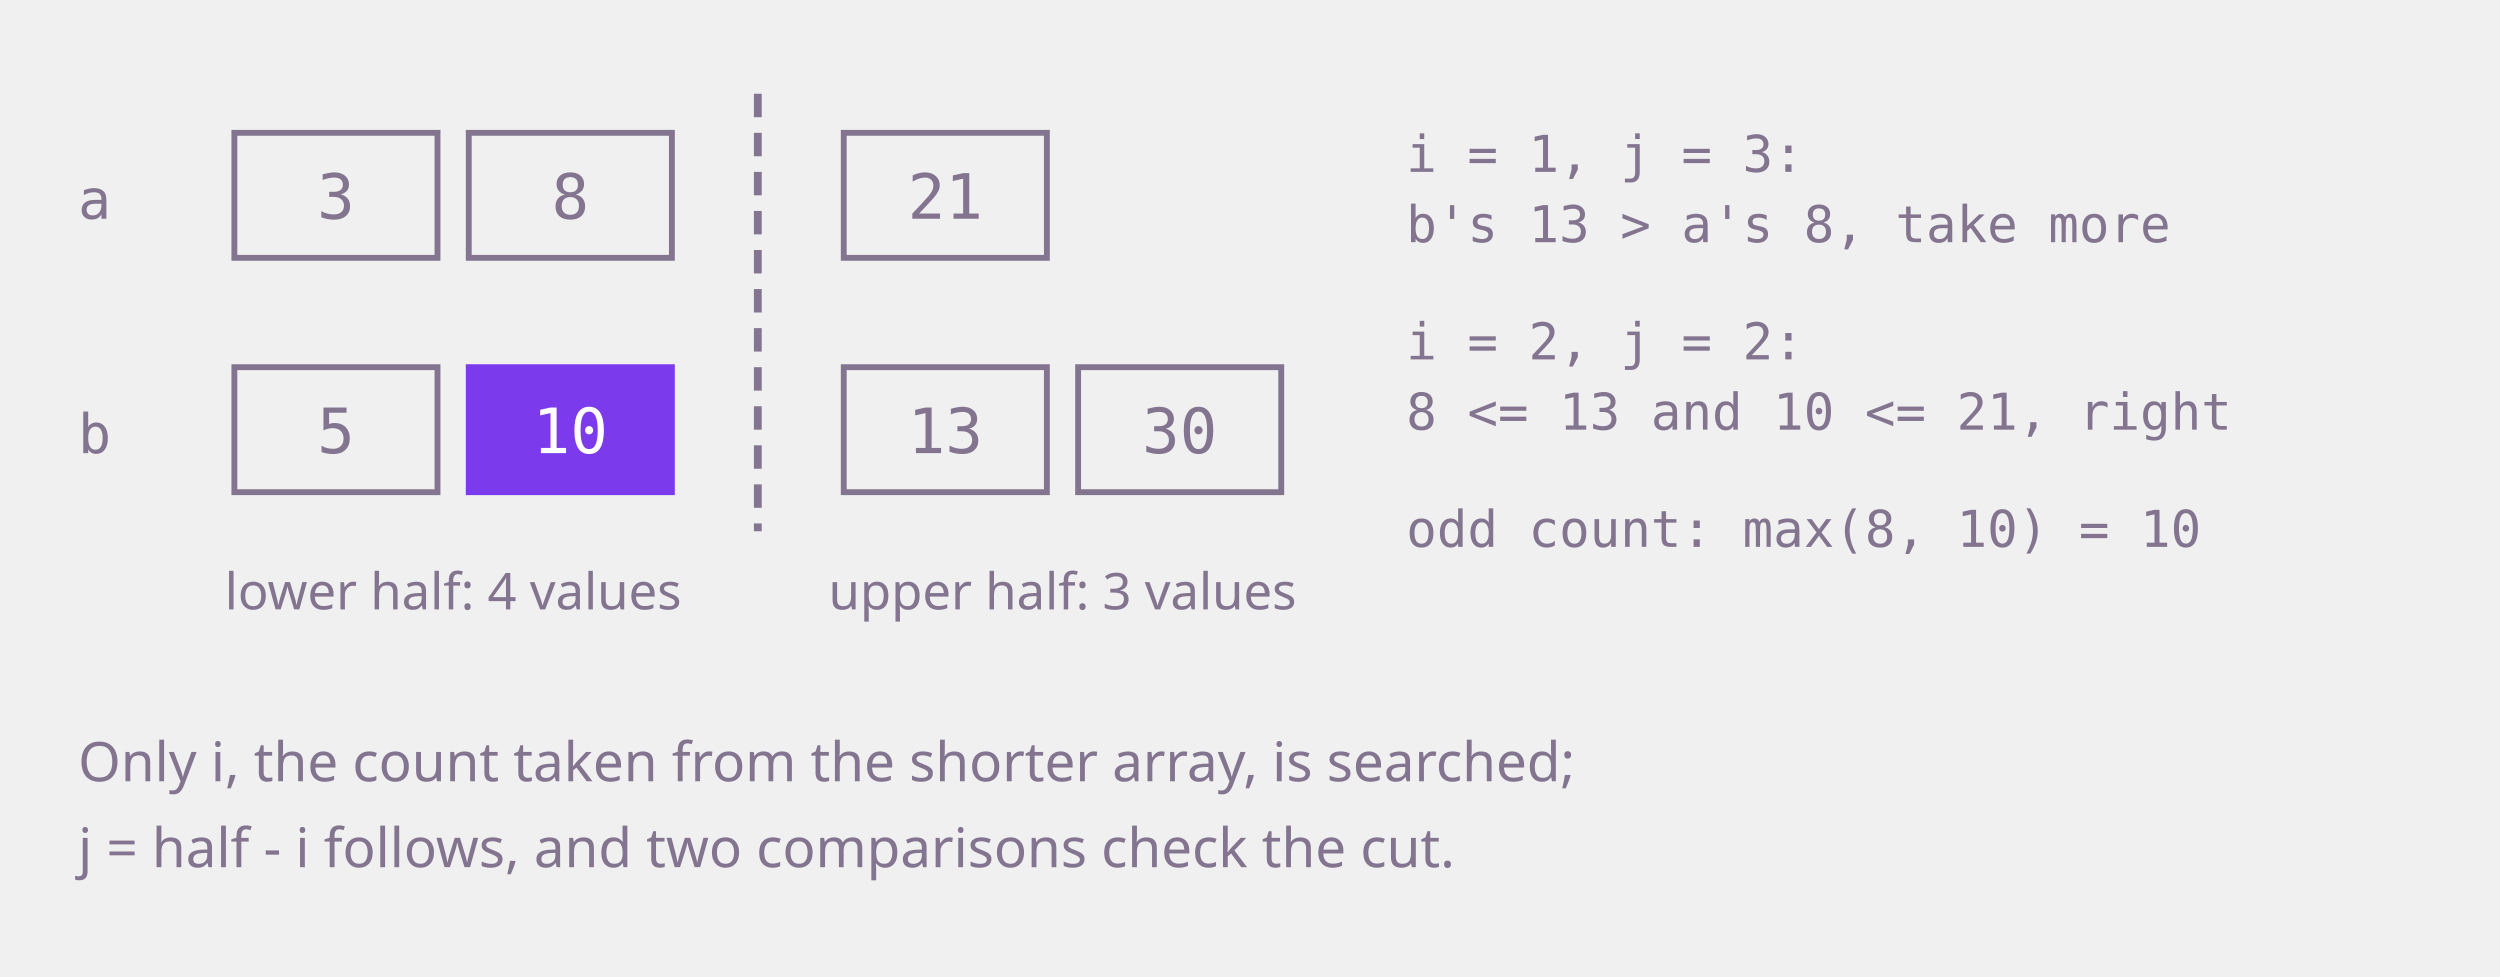
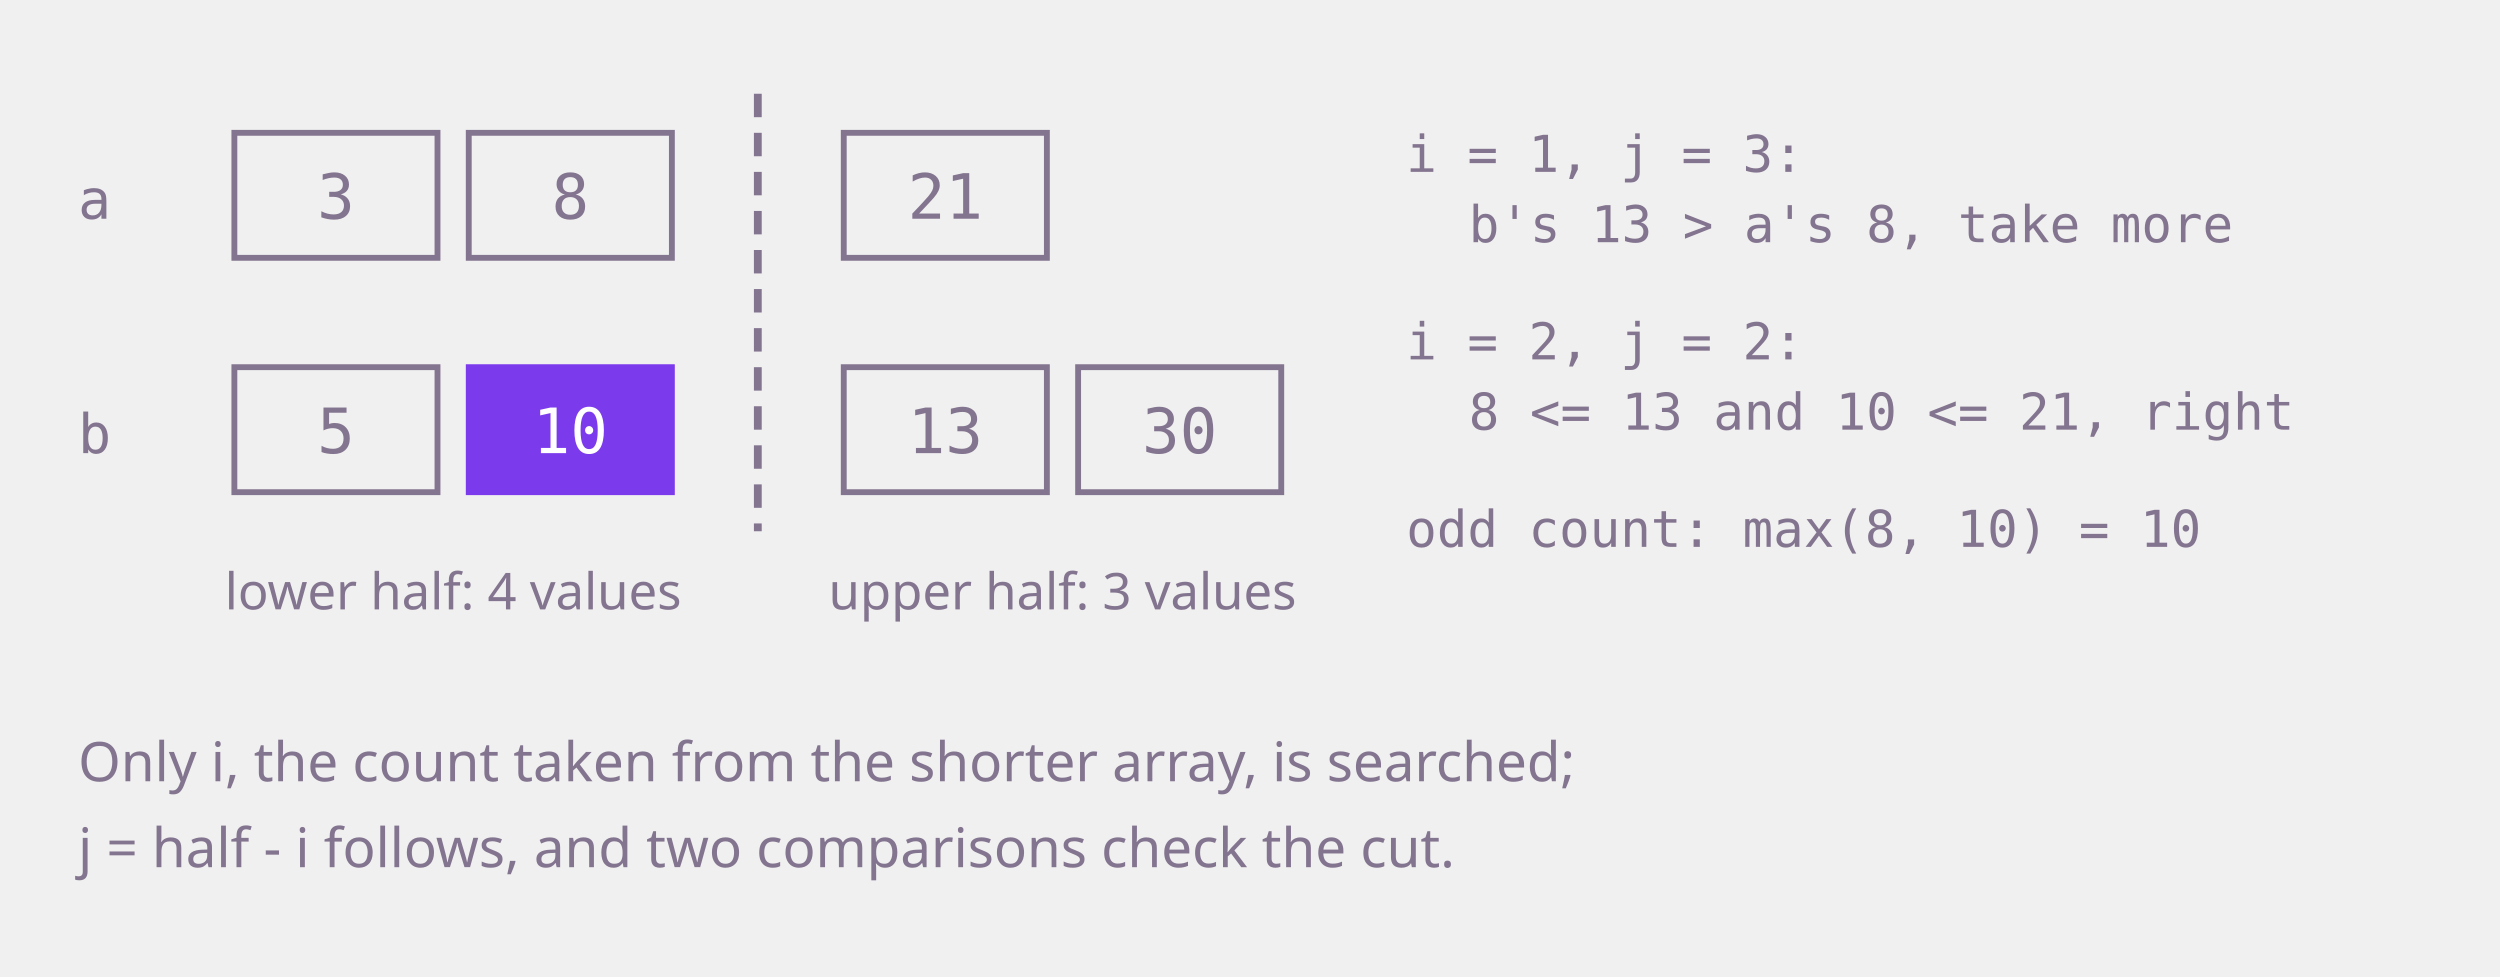
<svg xmlns="http://www.w3.org/2000/svg" viewBox="0 0 640 250" width="640" height="250" role="img">
  <g font-family="JetBrains Mono, Consolas, monospace" font-size="14" fill="#83748f">
    <text x="20" y="56">a</text>
    <text x="20" y="116">b</text>
  </g>
  <g fill="none" stroke="#83748f" stroke-width="1.5">
    <rect x="60" y="34" width="52" height="32" />
    <rect x="120" y="34" width="52" height="32" />
    <rect x="216" y="34" width="52" height="32" />
    <rect x="60" y="94" width="52" height="32" />
    <rect x="216" y="94" width="52" height="32" />
    <rect x="276" y="94" width="52" height="32" />
  </g>
  <rect x="120" y="94" width="52" height="32" fill="#7c3aed" stroke="#7c3aed" stroke-width="1.5" />
  <g font-family="JetBrains Mono, Consolas, monospace" font-size="16" fill="#83748f" text-anchor="middle">
    <text x="86" y="56">3</text>
    <text x="146" y="56">8</text>
    <text x="242" y="56">21</text>
    <text x="86" y="116">5</text>
    <text x="146" y="116" fill="#ffffff">10</text>
    <text x="242" y="116">13</text>
    <text x="302" y="116">30</text>
  </g>
  <g stroke="#83748f" stroke-width="2" fill="none" stroke-dasharray="6 4">
    <path d="M 194 24 L 194 136" />
  </g>
  <g font-family="Hanken Grotesk, Segoe UI, sans-serif" font-size="13" fill="#83748f" text-anchor="middle">
    <text x="116" y="156">lower half: 4 values</text>
    <text x="272" y="156">upper half: 3 values</text>
  </g>
  <g font-family="JetBrains Mono, Consolas, monospace" font-size="13" fill="#83748f">
    <text x="360" y="44">i = 1, j = 3:</text>
-     <text x="360" y="62">  b's 13 &gt; a's 8, take more</text>
+     <text x="376" y="62">b's 13 &gt; a's 8, take more</text>
    <text x="360" y="92">i = 2, j = 2:</text>
-     <text x="360" y="110">  8 &lt;= 13 and 10 &lt;= 21, right</text>
+     <text x="376" y="110">8 &lt;= 13 and 10 &lt;= 21, right</text>
    <text x="360" y="140">odd count: max(8, 10) = 10</text>
  </g>
  <g font-family="Hanken Grotesk, Segoe UI, sans-serif" font-size="14" fill="#83748f">
    <text x="20" y="200">Only i, the count taken from the shorter array, is searched;</text>
    <text x="20" y="222">j = half - i follows, and two comparisons check the cut.</text>
  </g>
</svg>
